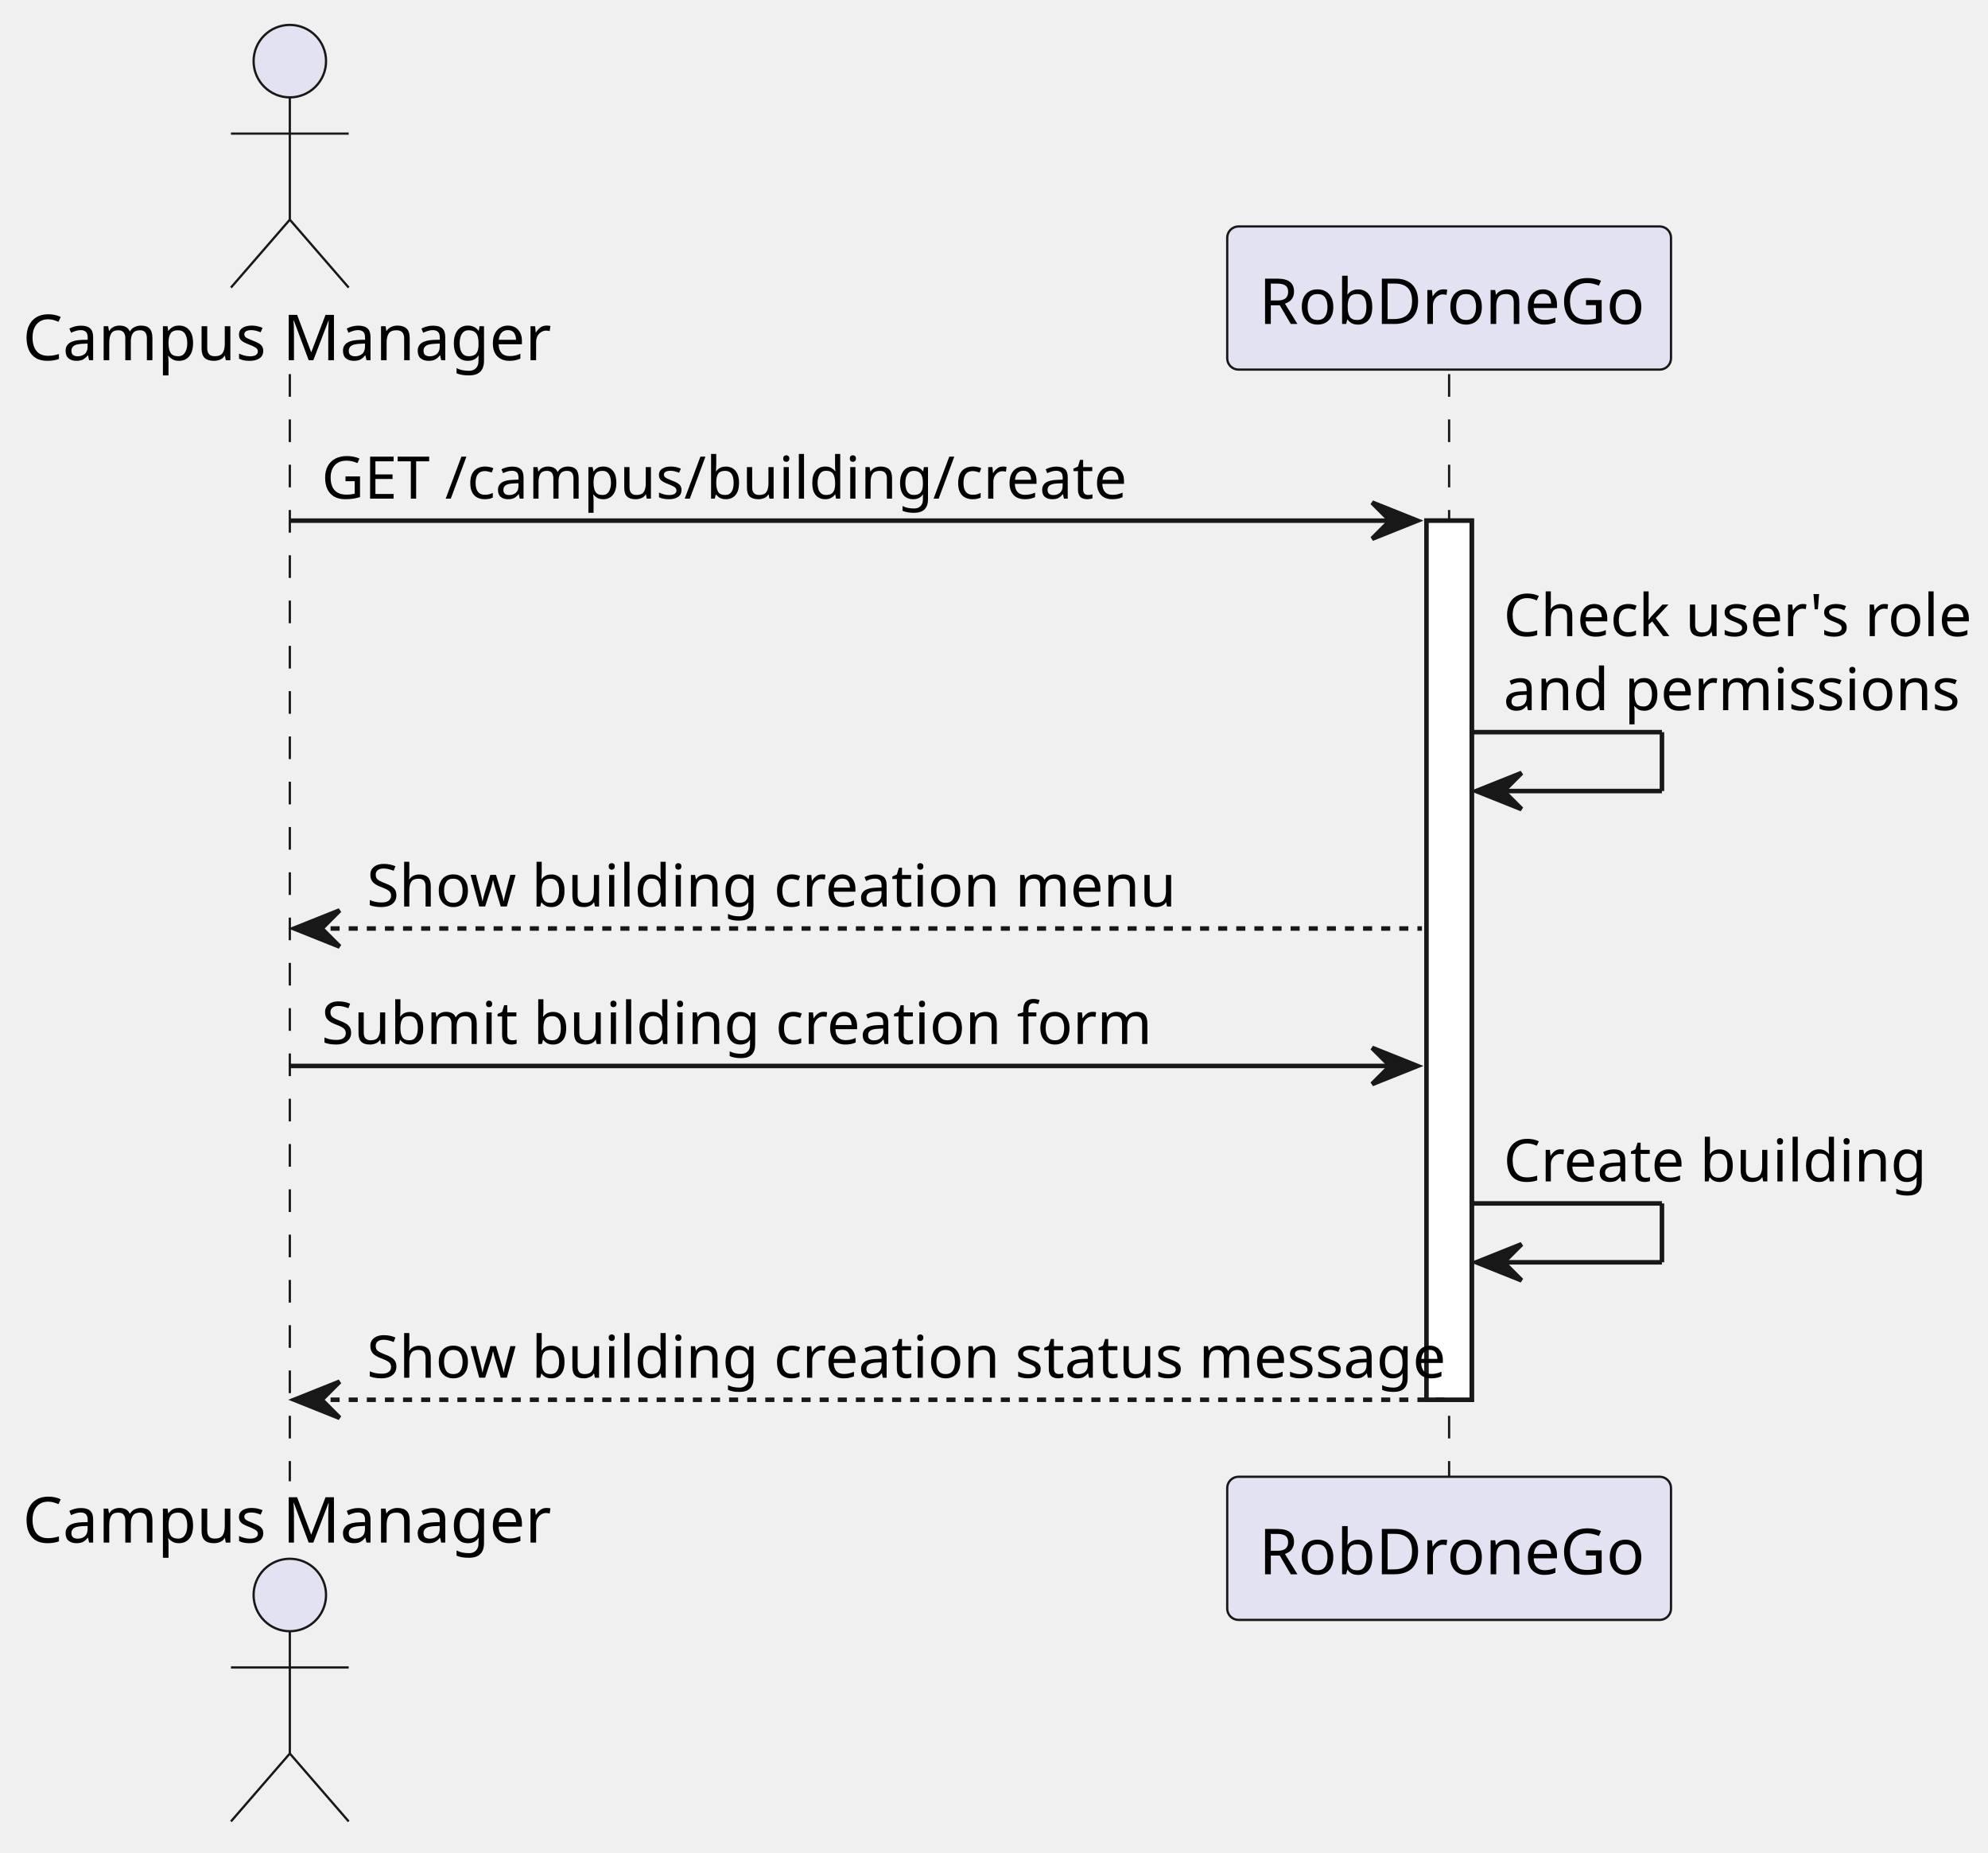
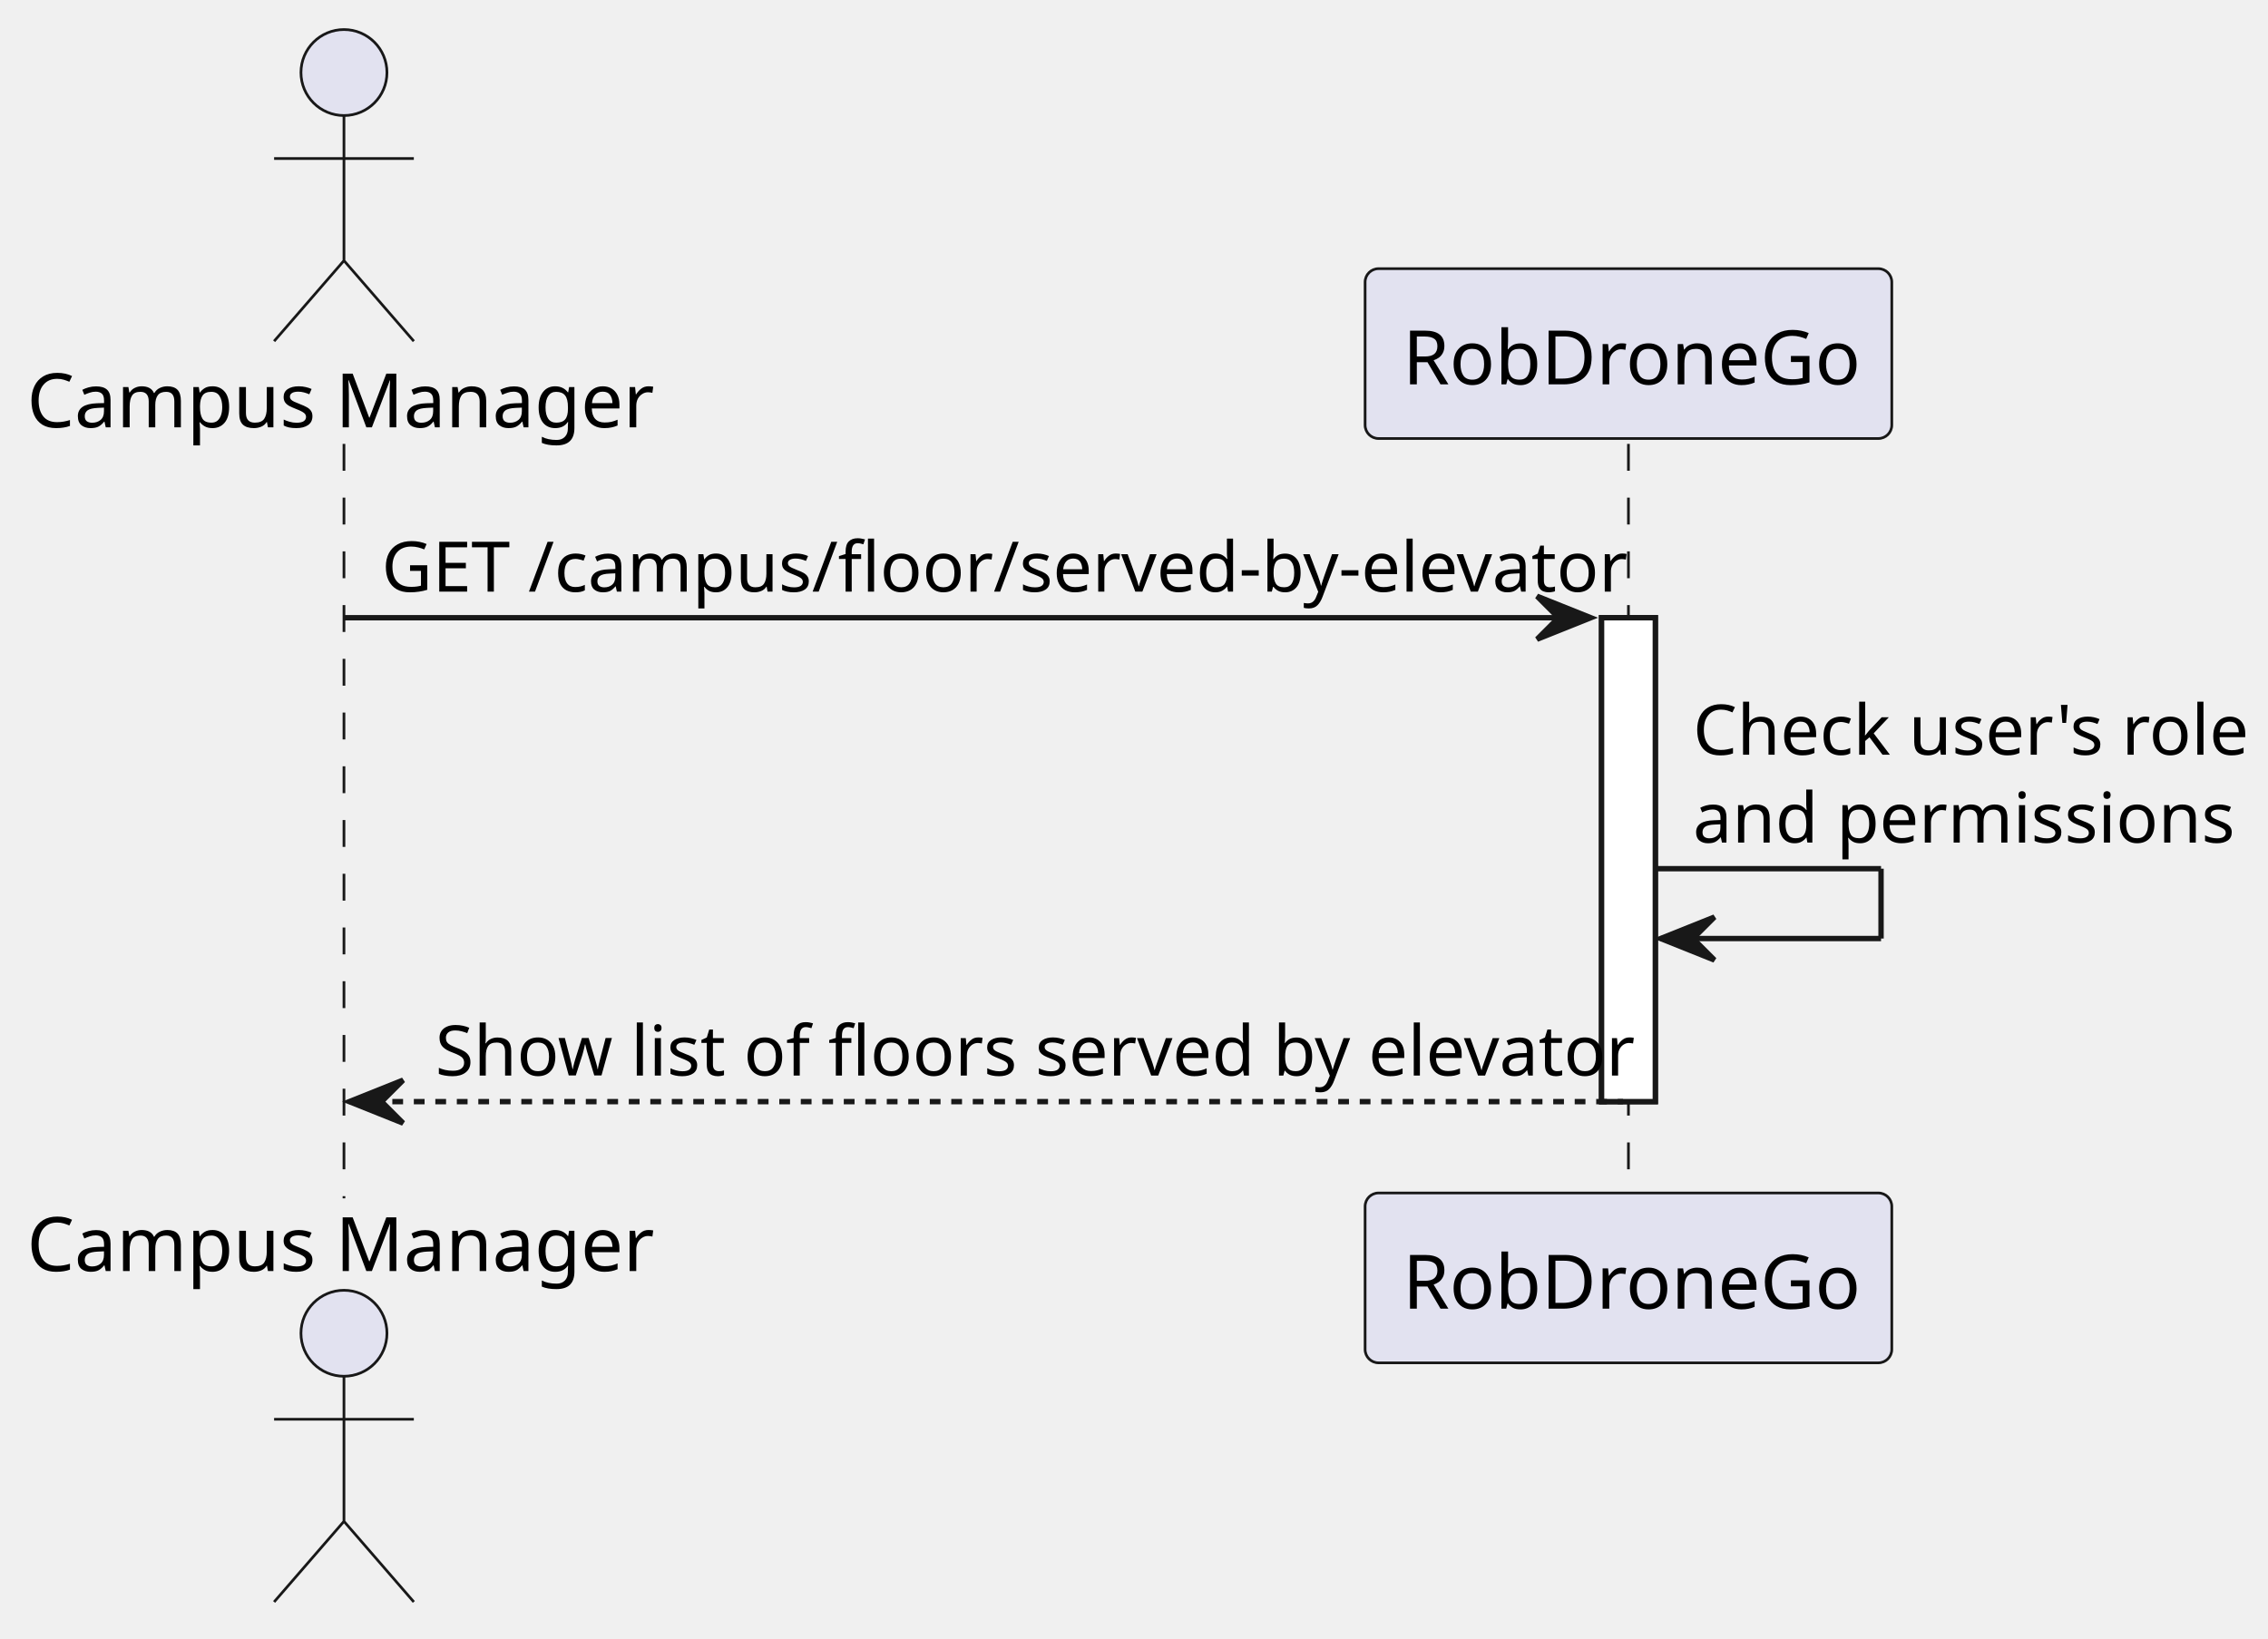
- <svg xmlns="http://www.w3.org/2000/svg" contentStyleType="text/css" height="409px" preserveAspectRatio="none" style="width:439px;height:409px;background:#FFFFFF;" version="1.1" viewBox="0 0 439 409" width="439px" zoomAndPan="magnify">
+ <svg xmlns="http://www.w3.org/2000/svg" contentStyleType="text/css" height="305px" preserveAspectRatio="none" style="width:422px;height:305px;background:#FFFFFF;" version="1.1" viewBox="0 0 422 305" width="422px" zoomAndPan="magnify">
  <defs />
  <g>
-     <rect fill="#FFFFFF" height="194.109" style="stroke:#181818;stroke-width:1.0;" width="10" x="315" y="114.961" />
-     <line style="stroke:#181818;stroke-width:0.5;stroke-dasharray:5.0,5.0;" x1="64" x2="64" y1="82.609" y2="327.07" />
-     <line style="stroke:#181818;stroke-width:0.5;stroke-dasharray:5.0,5.0;" x1="320" x2="320" y1="82.609" y2="327.07" />
+     <rect fill="#FFFFFF" height="90.055" style="stroke:#181818;stroke-width:1.0;" width="10" x="298" y="114.961" />
+     <line style="stroke:#181818;stroke-width:0.5;stroke-dasharray:5.0,5.0;" x1="64" x2="64" y1="82.609" y2="223.016" />
+     <line style="stroke:#181818;stroke-width:0.5;stroke-dasharray:5.0,5.0;" x1="303" x2="303" y1="82.609" y2="223.016" />
    <text fill="#000000" font-family="sans-serif" font-size="14" lengthAdjust="spacing" textLength="112" x="5" y="79.533">Campus Manager</text>
    <ellipse cx="64" cy="13.5" fill="#E2E2F0" rx="8" ry="8" style="stroke:#181818;stroke-width:0.5;" />
    <path d="M64,21.5 L64,48.5 M51,29.5 L77,29.5 M64,48.5 L51,63.5 M64,48.5 L77,63.5 " fill="none" style="stroke:#181818;stroke-width:0.5;" />
-     <text fill="#000000" font-family="sans-serif" font-size="14" lengthAdjust="spacing" textLength="112" x="5" y="340.603">Campus Manager</text>
-     <ellipse cx="64" cy="352.18" fill="#E2E2F0" rx="8" ry="8" style="stroke:#181818;stroke-width:0.5;" />
-     <path d="M64,360.18 L64,387.18 M51,368.18 L77,368.18 M64,387.18 L51,402.18 M64,387.18 L77,402.18 " fill="none" style="stroke:#181818;stroke-width:0.5;" />
-     <rect fill="#E2E2F0" height="31.609" rx="2.5" ry="2.5" style="stroke:#181818;stroke-width:0.5;" width="98" x="271" y="50" />
-     <text fill="#000000" font-family="sans-serif" font-size="14" lengthAdjust="spacing" textLength="84" x="278" y="71.533">RobDroneGo</text>
-     <rect fill="#E2E2F0" height="31.609" rx="2.5" ry="2.5" style="stroke:#181818;stroke-width:0.5;" width="98" x="271" y="326.07" />
-     <text fill="#000000" font-family="sans-serif" font-size="14" lengthAdjust="spacing" textLength="84" x="278" y="347.603">RobDroneGo</text>
-     <rect fill="#FFFFFF" height="194.109" style="stroke:#181818;stroke-width:1.0;" width="10" x="315" y="114.961" />
-     <polygon fill="#181818" points="303,110.961,313,114.961,303,118.961,307,114.961" style="stroke:#181818;stroke-width:1.0;" />
-     <line style="stroke:#181818;stroke-width:1.0;" x1="64" x2="309" y1="114.961" y2="114.961" />
-     <text fill="#000000" font-family="sans-serif" font-size="13" lengthAdjust="spacing" textLength="168" x="71" y="110.105">GET /campus/building/create</text>
-     <line style="stroke:#181818;stroke-width:1.0;" x1="325" x2="367" y1="161.664" y2="161.664" />
-     <line style="stroke:#181818;stroke-width:1.0;" x1="367" x2="367" y1="161.664" y2="174.664" />
-     <line style="stroke:#181818;stroke-width:1.0;" x1="326" x2="367" y1="174.664" y2="174.664" />
-     <polygon fill="#181818" points="336,170.664,326,174.664,336,178.664,332,174.664" style="stroke:#181818;stroke-width:1.0;" />
-     <text fill="#000000" font-family="sans-serif" font-size="13" lengthAdjust="spacing" textLength="100" x="332" y="140.456">Check user's role</text>
-     <text fill="#000000" font-family="sans-serif" font-size="13" lengthAdjust="spacing" textLength="95" x="332" y="156.808">and permissions</text>
+     <text fill="#000000" font-family="sans-serif" font-size="14" lengthAdjust="spacing" textLength="112" x="5" y="236.549">Campus Manager</text>
+     <ellipse cx="64" cy="248.125" fill="#E2E2F0" rx="8" ry="8" style="stroke:#181818;stroke-width:0.5;" />
+     <path d="M64,256.125 L64,283.125 M51,264.125 L77,264.125 M64,283.125 L51,298.125 M64,283.125 L77,298.125 " fill="none" style="stroke:#181818;stroke-width:0.5;" />
+     <rect fill="#E2E2F0" height="31.609" rx="2.5" ry="2.5" style="stroke:#181818;stroke-width:0.5;" width="98" x="254" y="50" />
+     <text fill="#000000" font-family="sans-serif" font-size="14" lengthAdjust="spacing" textLength="84" x="261" y="71.533">RobDroneGo</text>
+     <rect fill="#E2E2F0" height="31.609" rx="2.5" ry="2.5" style="stroke:#181818;stroke-width:0.5;" width="98" x="254" y="222.016" />
+     <text fill="#000000" font-family="sans-serif" font-size="14" lengthAdjust="spacing" textLength="84" x="261" y="243.549">RobDroneGo</text>
+     <rect fill="#FFFFFF" height="90.055" style="stroke:#181818;stroke-width:1.0;" width="10" x="298" y="114.961" />
+     <polygon fill="#181818" points="286,110.961,296,114.961,286,118.961,290,114.961" style="stroke:#181818;stroke-width:1.0;" />
+     <line style="stroke:#181818;stroke-width:1.0;" x1="64" x2="292" y1="114.961" y2="114.961" />
+     <text fill="#000000" font-family="sans-serif" font-size="13" lengthAdjust="spacing" textLength="215" x="71" y="110.105">GET /campus/floor/served-by-elevator</text>
+     <line style="stroke:#181818;stroke-width:1.0;" x1="308" x2="350" y1="161.664" y2="161.664" />
+     <line style="stroke:#181818;stroke-width:1.0;" x1="350" x2="350" y1="161.664" y2="174.664" />
+     <line style="stroke:#181818;stroke-width:1.0;" x1="309" x2="350" y1="174.664" y2="174.664" />
+     <polygon fill="#181818" points="319,170.664,309,174.664,319,178.664,315,174.664" style="stroke:#181818;stroke-width:1.0;" />
+     <text fill="#000000" font-family="sans-serif" font-size="13" lengthAdjust="spacing" textLength="100" x="315" y="140.456">Check user's role</text>
+     <text fill="#000000" font-family="sans-serif" font-size="13" lengthAdjust="spacing" textLength="95" x="315" y="156.808">and permissions</text>
    <polygon fill="#181818" points="75,201.016,65,205.016,75,209.016,71,205.016" style="stroke:#181818;stroke-width:1.0;" />
-     <line style="stroke:#181818;stroke-width:1.0;stroke-dasharray:2.0,2.0;" x1="69" x2="314" y1="205.016" y2="205.016" />
-     <text fill="#000000" font-family="sans-serif" font-size="13" lengthAdjust="spacing" textLength="166" x="81" y="200.159">Show building creation menu</text>
-     <polygon fill="#181818" points="303,231.367,313,235.367,303,239.367,307,235.367" style="stroke:#181818;stroke-width:1.0;" />
-     <line style="stroke:#181818;stroke-width:1.0;" x1="64" x2="309" y1="235.367" y2="235.367" />
-     <text fill="#000000" font-family="sans-serif" font-size="13" lengthAdjust="spacing" textLength="168" x="71" y="230.511">Submit building creation form</text>
-     <line style="stroke:#181818;stroke-width:1.0;" x1="325" x2="367" y1="265.719" y2="265.719" />
-     <line style="stroke:#181818;stroke-width:1.0;" x1="367" x2="367" y1="265.719" y2="278.719" />
-     <line style="stroke:#181818;stroke-width:1.0;" x1="326" x2="367" y1="278.719" y2="278.719" />
-     <polygon fill="#181818" points="336,274.719,326,278.719,336,282.719,332,278.719" style="stroke:#181818;stroke-width:1.0;" />
-     <text fill="#000000" font-family="sans-serif" font-size="13" lengthAdjust="spacing" textLength="86" x="332" y="260.862">Create building</text>
-     <polygon fill="#181818" points="75,305.07,65,309.07,75,313.07,71,309.07" style="stroke:#181818;stroke-width:1.0;" />
-     <line style="stroke:#181818;stroke-width:1.0;stroke-dasharray:2.0,2.0;" x1="69" x2="319" y1="309.07" y2="309.07" />
-     <text fill="#000000" font-family="sans-serif" font-size="13" lengthAdjust="spacing" textLength="227" x="81" y="304.214">Show building creation status message</text>
+     <line style="stroke:#181818;stroke-width:1.0;stroke-dasharray:2.0,2.0;" x1="69" x2="302" y1="205.016" y2="205.016" />
+     <text fill="#000000" font-family="sans-serif" font-size="13" lengthAdjust="spacing" textLength="209" x="81" y="200.159">Show list of floors served by elevator</text>
  </g>
</svg>
